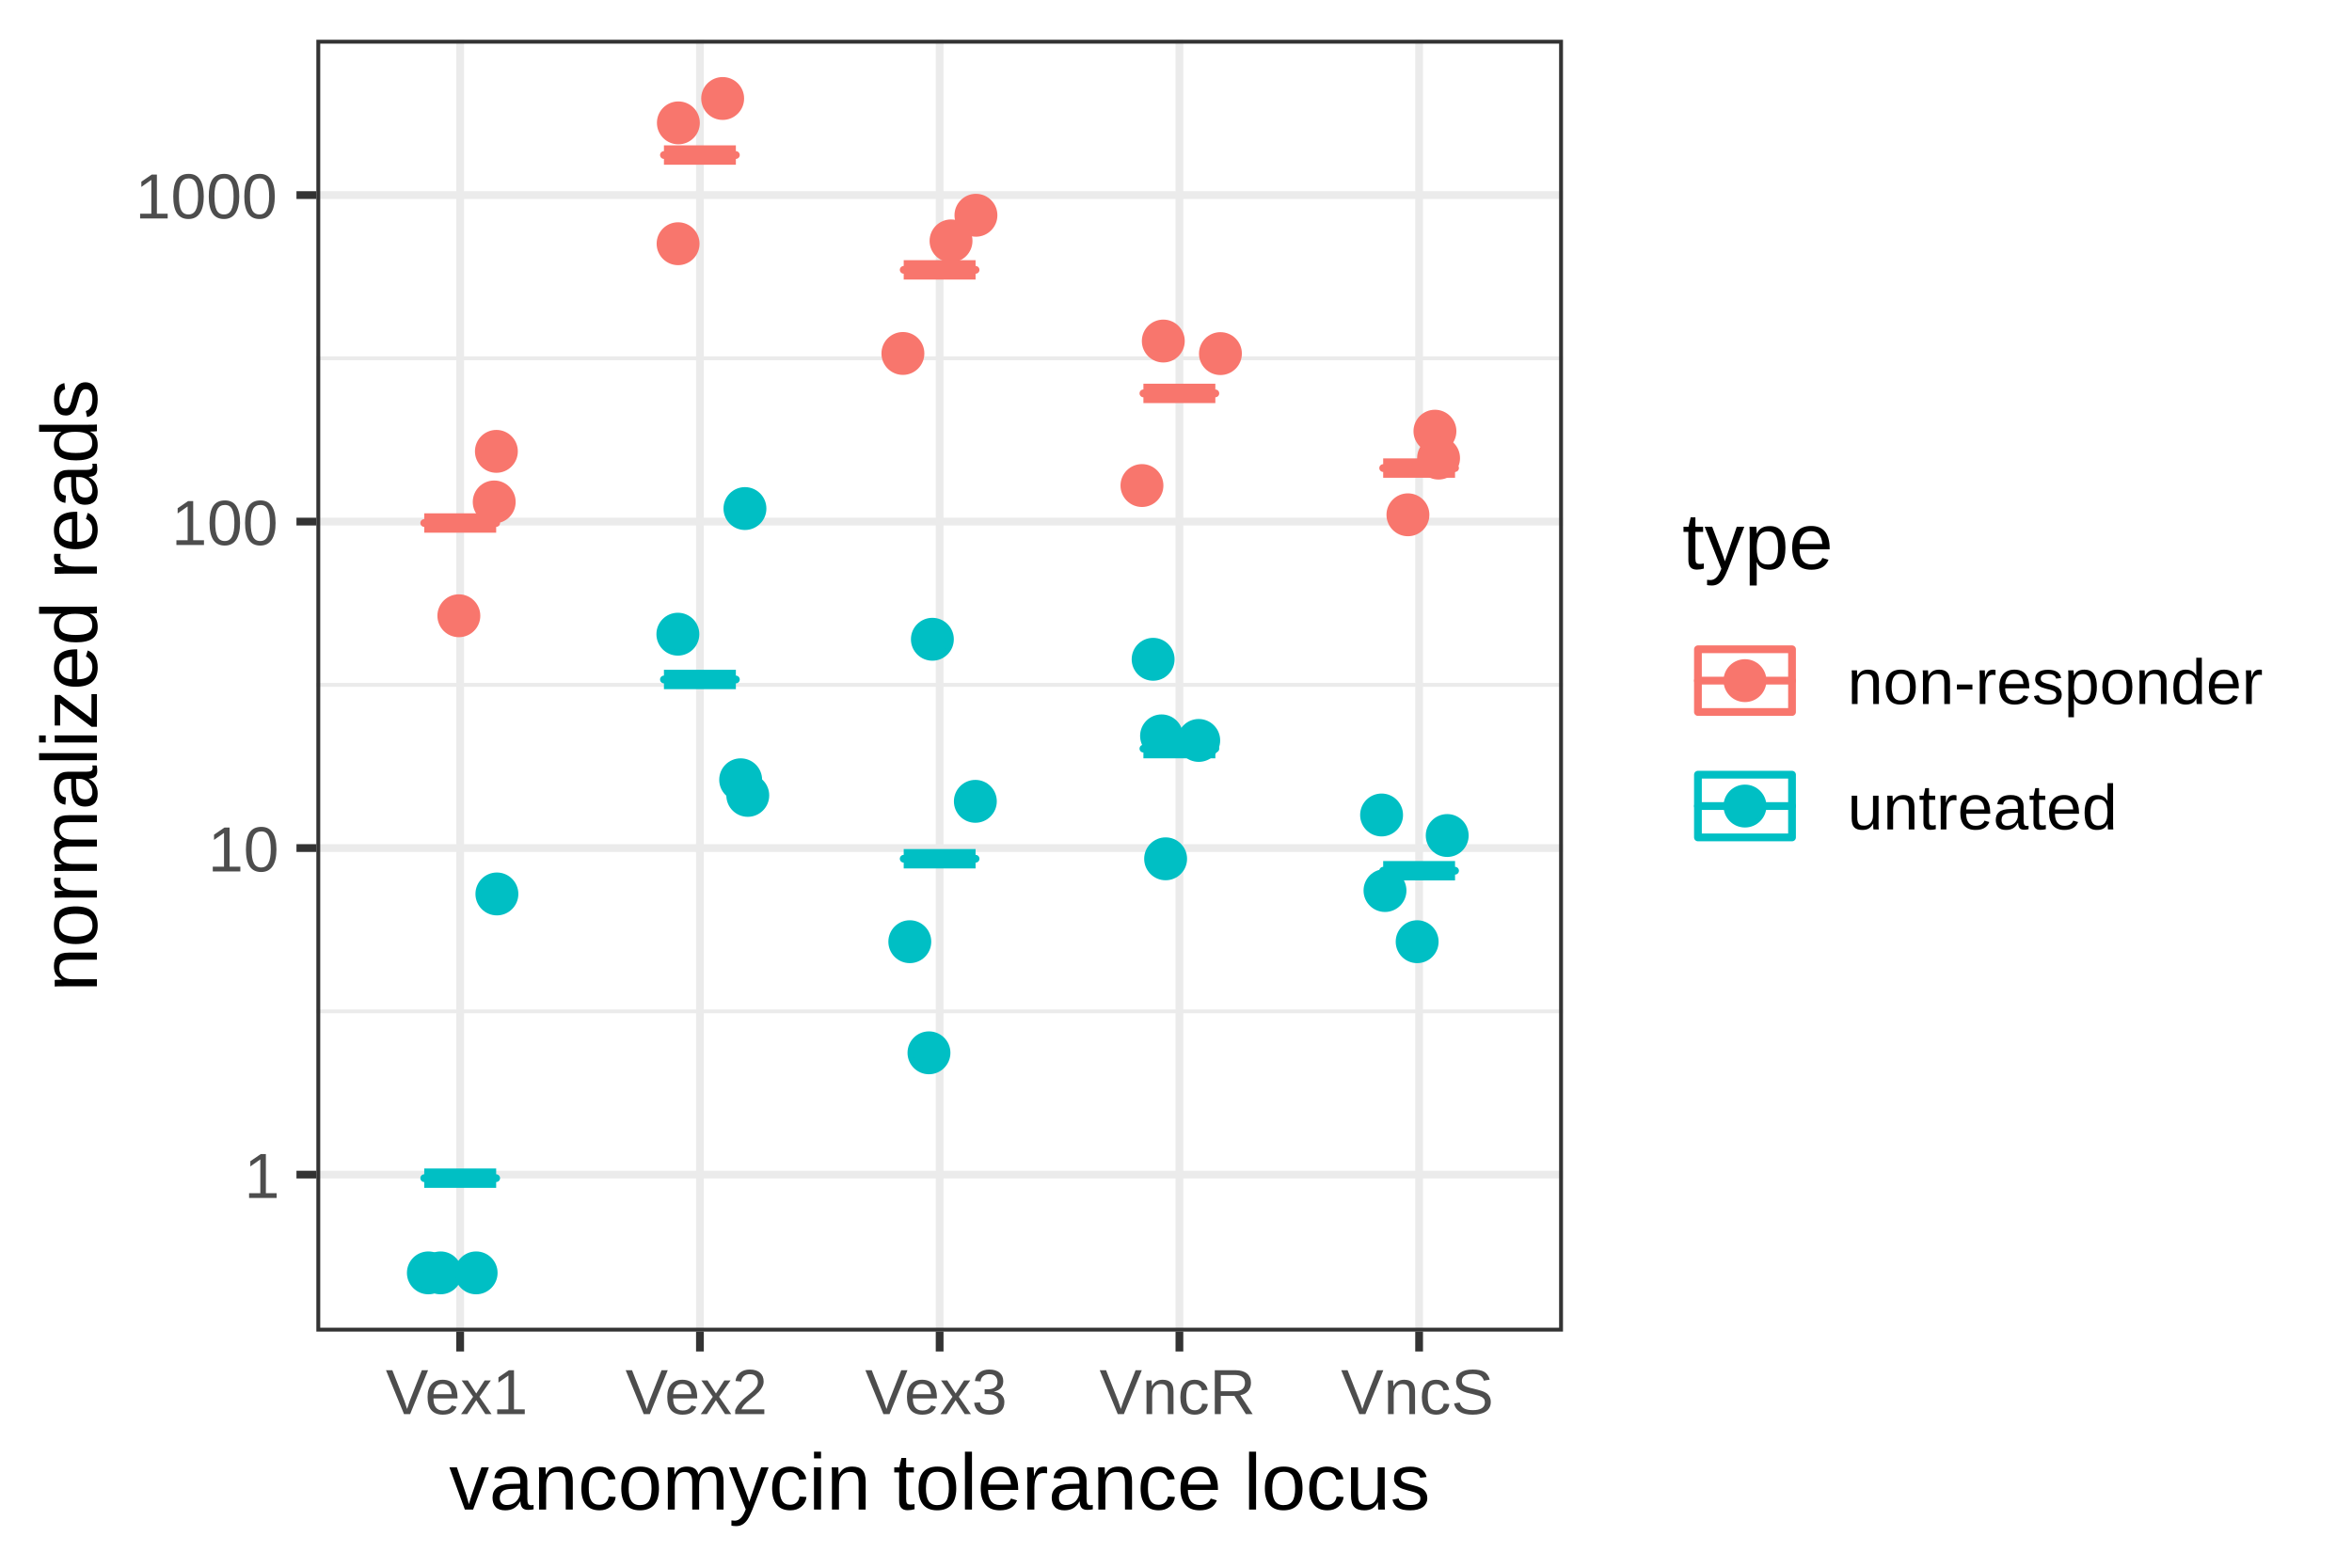
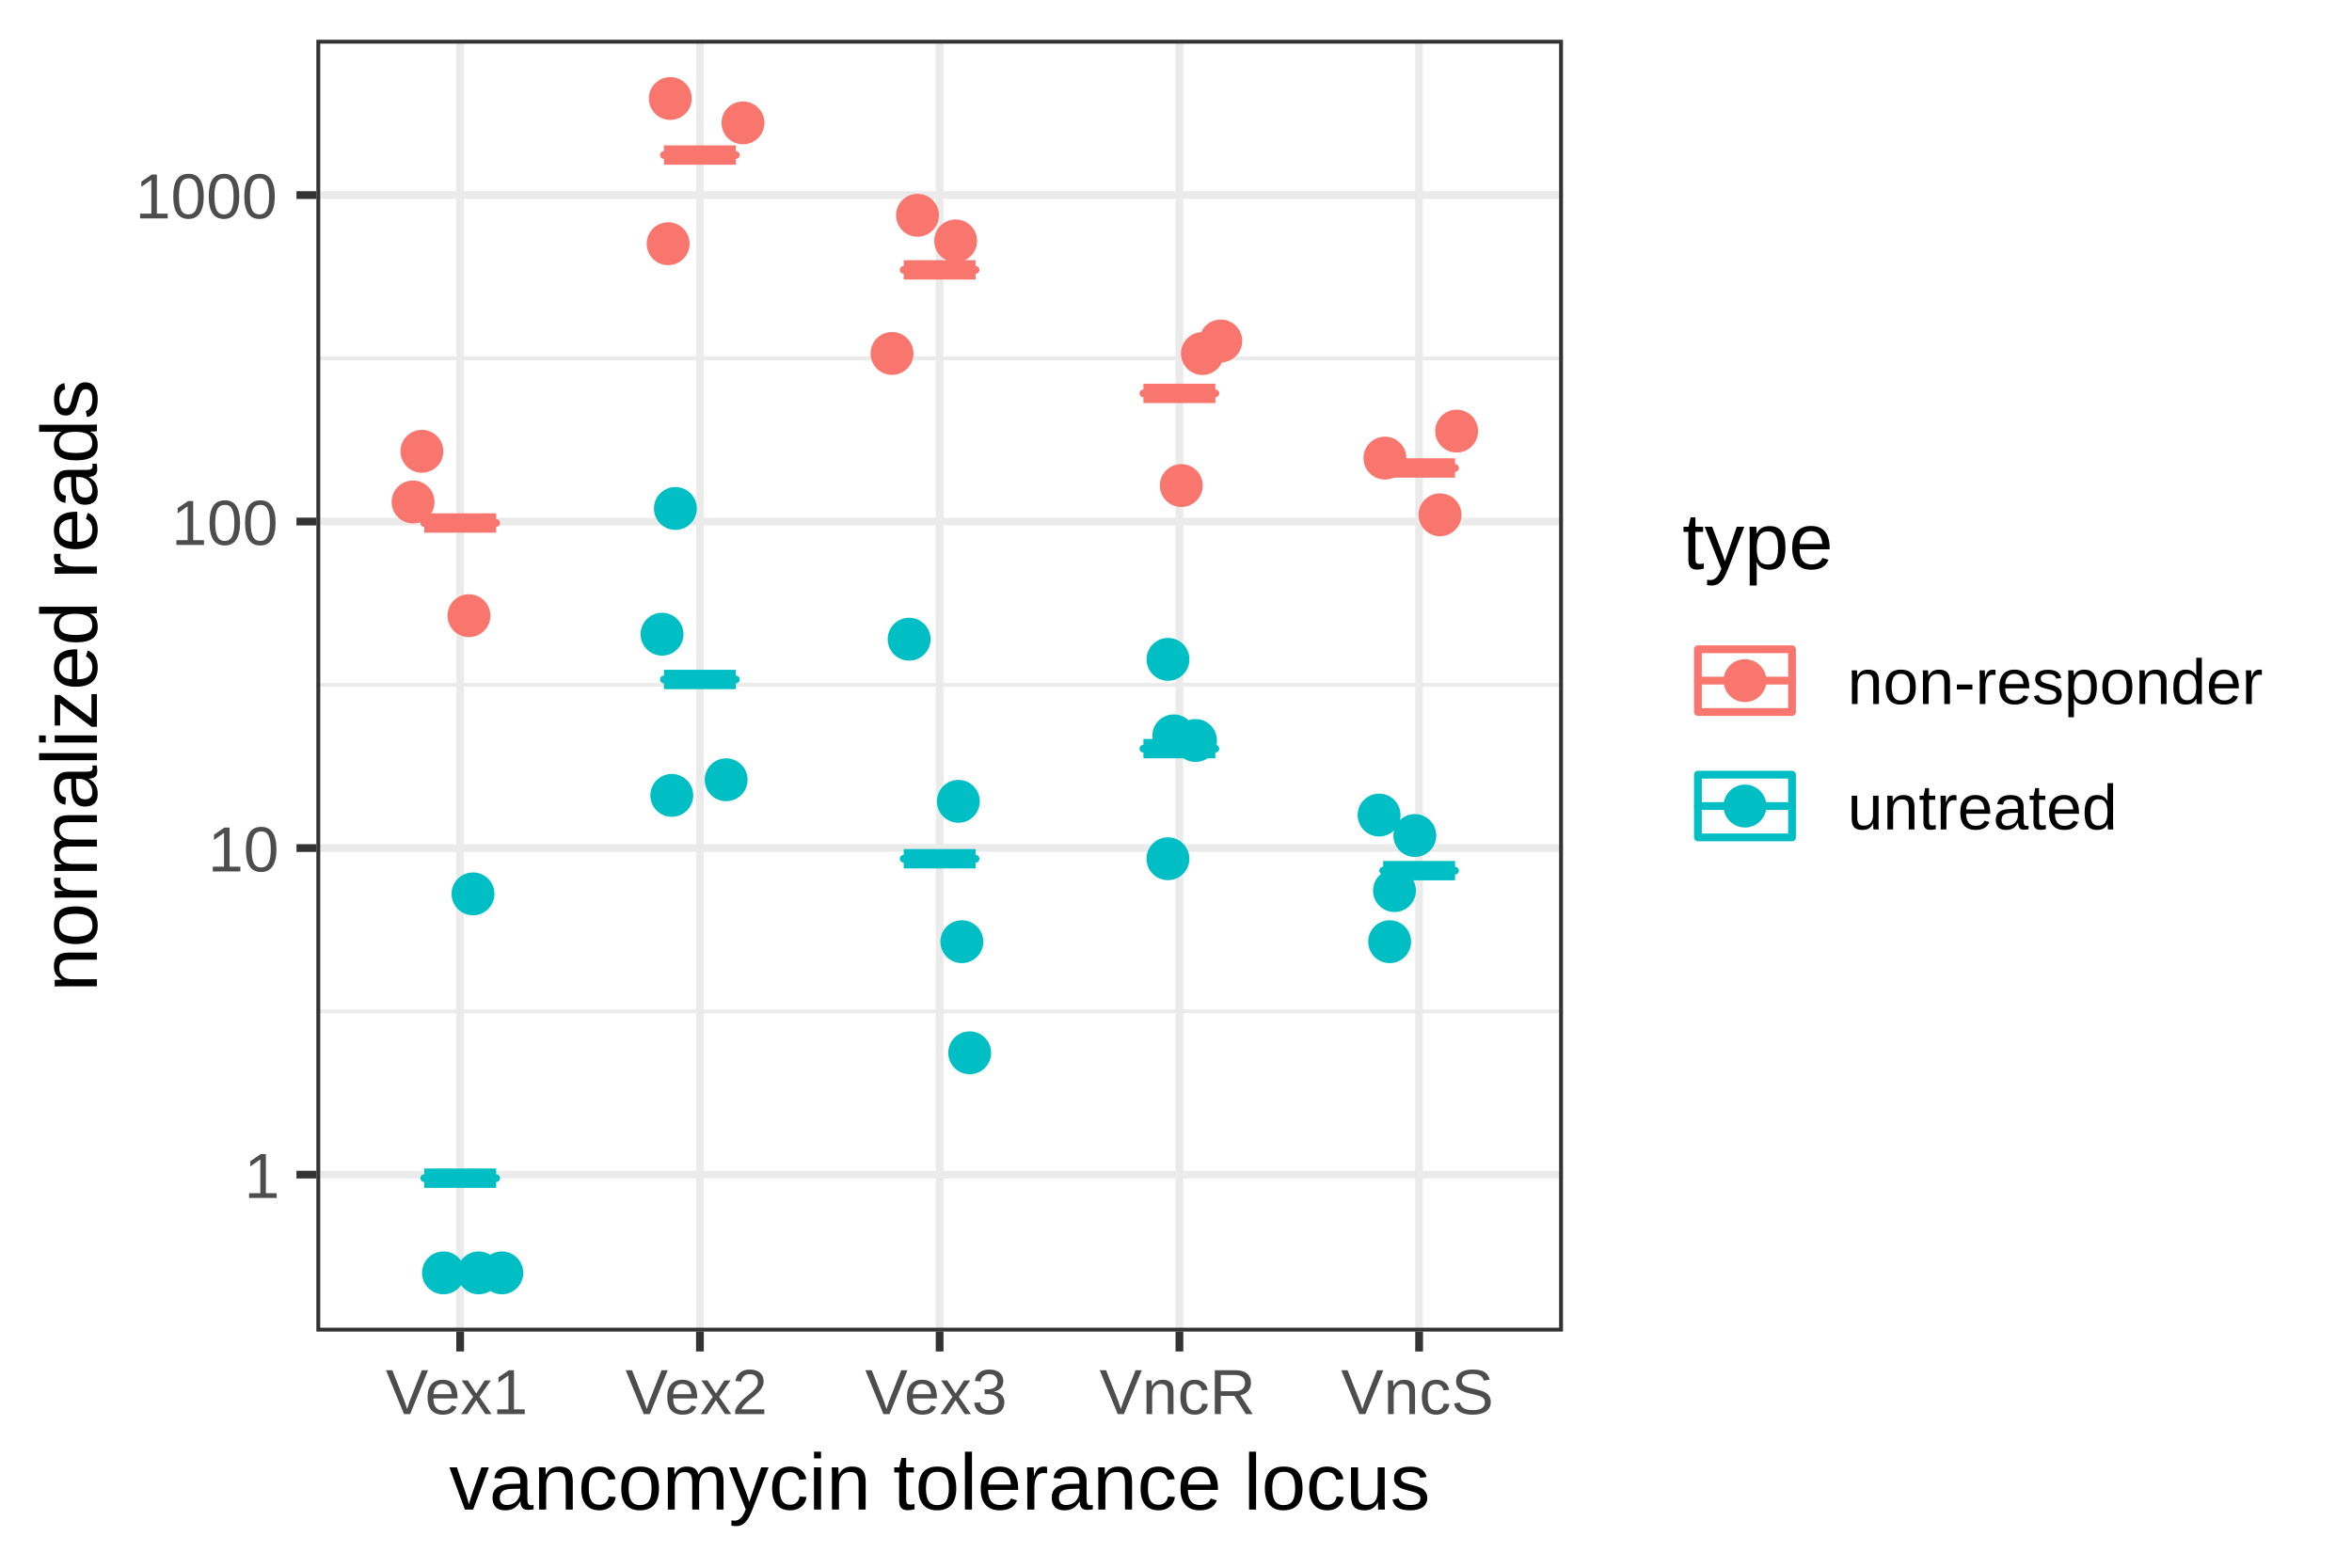
<svg xmlns="http://www.w3.org/2000/svg" viewBox="0 0 324.00 216.00">
  <defs>
    <style type="text/css">
    line, polyline, path, rect, circle {
      fill: none;
      stroke: #000000;
      stroke-linecap: round;
      stroke-linejoin: round;
      stroke-miterlimit: 10.00;
    }
  </style>
  </defs>
  <rect width="100%" height="100%" style="stroke: none; fill: #FFFFFF;" />
  <rect x="0.00" y="0.00" width="324.00" height="216.00" style="stroke-width: 1.07; stroke: #FFFFFF; fill: #FFFFFF;" />
  <defs>
    <clipPath id="cpNDMuNTc4NHwyMTUuMzA0fDE4My40NzR8NS40Nzk0NQ==">
      <rect x="43.58" y="5.48" width="171.73" height="177.99" />
    </clipPath>
  </defs>
  <rect x="43.58" y="5.48" width="171.73" height="177.99" style="stroke-width: 1.07; stroke: none; fill: #FFFFFF;" clip-path="url(#cpNDMuNTc4NHwyMTUuMzA0fDE4My40NzR8NS40Nzk0NQ==)" />
  <polyline points="43.58,139.35 215.30,139.35 " style="stroke-width: 0.53; stroke: #EBEBEB; stroke-linecap: butt;" clip-path="url(#cpNDMuNTc4NHwyMTUuMzA0fDE4My40NzR8NS40Nzk0NQ==)" />
  <polyline points="43.58,94.36 215.30,94.36 " style="stroke-width: 0.53; stroke: #EBEBEB; stroke-linecap: butt;" clip-path="url(#cpNDMuNTc4NHwyMTUuMzA0fDE4My40NzR8NS40Nzk0NQ==)" />
  <polyline points="43.58,49.37 215.30,49.37 " style="stroke-width: 0.53; stroke: #EBEBEB; stroke-linecap: butt;" clip-path="url(#cpNDMuNTc4NHwyMTUuMzA0fDE4My40NzR8NS40Nzk0NQ==)" />
  <polyline points="43.58,161.84 215.30,161.84 " style="stroke-width: 1.07; stroke: #EBEBEB; stroke-linecap: butt;" clip-path="url(#cpNDMuNTc4NHwyMTUuMzA0fDE4My40NzR8NS40Nzk0NQ==)" />
  <polyline points="43.58,116.85 215.30,116.85 " style="stroke-width: 1.07; stroke: #EBEBEB; stroke-linecap: butt;" clip-path="url(#cpNDMuNTc4NHwyMTUuMzA0fDE4My40NzR8NS40Nzk0NQ==)" />
-   <polyline points="43.58,71.87 215.30,71.87 " style="stroke-width: 1.07; stroke: #EBEBEB; stroke-linecap: butt;" clip-path="url(#cpNDMuNTc4NHwyMTUuMzA0fDE4My40NzR8NS40Nzk0NQ==)" />
+   <polyline points="43.58,71.86 215.30,71.86 " style="stroke-width: 1.07; stroke: #EBEBEB; stroke-linecap: butt;" clip-path="url(#cpNDMuNTc4NHwyMTUuMzA0fDE4My40NzR8NS40Nzk0NQ==)" />
  <polyline points="43.58,26.88 215.30,26.88 " style="stroke-width: 1.07; stroke: #EBEBEB; stroke-linecap: butt;" clip-path="url(#cpNDMuNTc4NHwyMTUuMzA0fDE4My40NzR8NS40Nzk0NQ==)" />
  <polyline points="63.39,183.47 63.39,5.48 " style="stroke-width: 1.07; stroke: #EBEBEB; stroke-linecap: butt;" clip-path="url(#cpNDMuNTc4NHwyMTUuMzA0fDE4My40NzR8NS40Nzk0NQ==)" />
  <polyline points="96.42,183.47 96.42,5.48 " style="stroke-width: 1.07; stroke: #EBEBEB; stroke-linecap: butt;" clip-path="url(#cpNDMuNTc4NHwyMTUuMzA0fDE4My40NzR8NS40Nzk0NQ==)" />
  <polyline points="129.44,183.47 129.44,5.48 " style="stroke-width: 1.07; stroke: #EBEBEB; stroke-linecap: butt;" clip-path="url(#cpNDMuNTc4NHwyMTUuMzA0fDE4My40NzR8NS40Nzk0NQ==)" />
  <polyline points="162.47,183.47 162.47,5.48 " style="stroke-width: 1.07; stroke: #EBEBEB; stroke-linecap: butt;" clip-path="url(#cpNDMuNTc4NHwyMTUuMzA0fDE4My40NzR8NS40Nzk0NQ==)" />
  <polyline points="195.49,183.47 195.49,5.48 " style="stroke-width: 1.07; stroke: #EBEBEB; stroke-linecap: butt;" clip-path="url(#cpNDMuNTc4NHwyMTUuMzA0fDE4My40NzR8NS40Nzk0NQ==)" />
-   <circle cx="93.41" cy="33.58" r="1.95pt" style="stroke-width: 0.71; stroke: #F8766D; fill: #F8766D;" clip-path="url(#cpNDMuNTc4NHwyMTUuMzA0fDE4My40NzR8NS40Nzk0NQ==)" />
-   <circle cx="193.95" cy="70.93" r="1.95pt" style="stroke-width: 0.71; stroke: #F8766D; fill: #F8766D;" clip-path="url(#cpNDMuNTc4NHwyMTUuMzA0fDE4My40NzR8NS40Nzk0NQ==)" />
-   <circle cx="124.38" cy="48.70" r="1.95pt" style="stroke-width: 0.71; stroke: #F8766D; fill: #F8766D;" clip-path="url(#cpNDMuNTc4NHwyMTUuMzA0fDE4My40NzR8NS40Nzk0NQ==)" />
-   <circle cx="157.31" cy="66.90" r="1.95pt" style="stroke-width: 0.71; stroke: #F8766D; fill: #F8766D;" clip-path="url(#cpNDMuNTc4NHwyMTUuMzA0fDE4My40NzR8NS40Nzk0NQ==)" />
-   <circle cx="63.21" cy="84.84" r="1.95pt" style="stroke-width: 0.71; stroke: #F8766D; fill: #F8766D;" clip-path="url(#cpNDMuNTc4NHwyMTUuMzA0fDE4My40NzR8NS40Nzk0NQ==)" />
-   <circle cx="102.62" cy="70.07" r="1.95pt" style="stroke-width: 0.71; stroke: #00BFC4; fill: #00BFC4;" clip-path="url(#cpNDMuNTc4NHwyMTUuMzA0fDE4My40NzR8NS40Nzk0NQ==)" />
-   <circle cx="190.32" cy="112.29" r="1.95pt" style="stroke-width: 0.71; stroke: #00BFC4; fill: #00BFC4;" clip-path="url(#cpNDMuNTc4NHwyMTUuMzA0fDE4My40NzR8NS40Nzk0NQ==)" />
-   <circle cx="128.44" cy="88.08" r="1.95pt" style="stroke-width: 0.71; stroke: #00BFC4; fill: #00BFC4;" clip-path="url(#cpNDMuNTc4NHwyMTUuMzA0fDE4My40NzR8NS40Nzk0NQ==)" />
-   <circle cx="160.01" cy="101.39" r="1.95pt" style="stroke-width: 0.71; stroke: #00BFC4; fill: #00BFC4;" clip-path="url(#cpNDMuNTc4NHwyMTUuMzA0fDE4My40NzR8NS40Nzk0NQ==)" />
-   <circle cx="68.45" cy="123.17" r="1.95pt" style="stroke-width: 0.71; stroke: #00BFC4; fill: #00BFC4;" clip-path="url(#cpNDMuNTc4NHwyMTUuMzA0fDE4My40NzR8NS40Nzk0NQ==)" />
-   <circle cx="102.03" cy="107.44" r="1.95pt" style="stroke-width: 0.71; stroke: #00BFC4; fill: #00BFC4;" clip-path="url(#cpNDMuNTc4NHwyMTUuMzA0fDE4My40NzR8NS40Nzk0NQ==)" />
-   <circle cx="190.79" cy="122.70" r="1.95pt" style="stroke-width: 0.71; stroke: #00BFC4; fill: #00BFC4;" clip-path="url(#cpNDMuNTc4NHwyMTUuMzA0fDE4My40NzR8NS40Nzk0NQ==)" />
-   <circle cx="127.97" cy="145.06" r="1.95pt" style="stroke-width: 0.71; stroke: #00BFC4; fill: #00BFC4;" clip-path="url(#cpNDMuNTc4NHwyMTUuMzA0fDE4My40NzR8NS40Nzk0NQ==)" />
-   <circle cx="160.57" cy="118.33" r="1.95pt" style="stroke-width: 0.71; stroke: #00BFC4; fill: #00BFC4;" clip-path="url(#cpNDMuNTc4NHwyMTUuMzA0fDE4My40NzR8NS40Nzk0NQ==)" />
-   <circle cx="59.01" cy="175.38" r="1.95pt" style="stroke-width: 0.71; stroke: #00BFC4; fill: #00BFC4;" clip-path="url(#cpNDMuNTc4NHwyMTUuMzA0fDE4My40NzR8NS40Nzk0NQ==)" />
-   <circle cx="99.55" cy="13.57" r="1.95pt" style="stroke-width: 0.71; stroke: #F8766D; fill: #F8766D;" clip-path="url(#cpNDMuNTc4NHwyMTUuMzA0fDE4My40NzR8NS40Nzk0NQ==)" />
-   <circle cx="197.67" cy="59.41" r="1.95pt" style="stroke-width: 0.71; stroke: #F8766D; fill: #F8766D;" clip-path="url(#cpNDMuNTc4NHwyMTUuMzA0fDE4My40NzR8NS40Nzk0NQ==)" />
-   <circle cx="134.44" cy="29.66" r="1.95pt" style="stroke-width: 0.71; stroke: #F8766D; fill: #F8766D;" clip-path="url(#cpNDMuNTc4NHwyMTUuMzA0fDE4My40NzR8NS40Nzk0NQ==)" />
-   <circle cx="160.25" cy="46.99" r="1.95pt" style="stroke-width: 0.71; stroke: #F8766D; fill: #F8766D;" clip-path="url(#cpNDMuNTc4NHwyMTUuMzA0fDE4My40NzR8NS40Nzk0NQ==)" />
-   <circle cx="68.38" cy="62.19" r="1.95pt" style="stroke-width: 0.71; stroke: #F8766D; fill: #F8766D;" clip-path="url(#cpNDMuNTc4NHwyMTUuMzA0fDE4My40NzR8NS40Nzk0NQ==)" />
-   <circle cx="93.45" cy="16.93" r="1.95pt" style="stroke-width: 0.71; stroke: #F8766D; fill: #F8766D;" clip-path="url(#cpNDMuNTc4NHwyMTUuMzA0fDE4My40NzR8NS40Nzk0NQ==)" />
-   <circle cx="198.17" cy="63.12" r="1.95pt" style="stroke-width: 0.71; stroke: #F8766D; fill: #F8766D;" clip-path="url(#cpNDMuNTc4NHwyMTUuMzA0fDE4My40NzR8NS40Nzk0NQ==)" />
-   <circle cx="131.01" cy="33.19" r="1.95pt" style="stroke-width: 0.71; stroke: #F8766D; fill: #F8766D;" clip-path="url(#cpNDMuNTc4NHwyMTUuMzA0fDE4My40NzR8NS40Nzk0NQ==)" />
-   <circle cx="168.12" cy="48.72" r="1.95pt" style="stroke-width: 0.71; stroke: #F8766D; fill: #F8766D;" clip-path="url(#cpNDMuNTc4NHwyMTUuMzA0fDE4My40NzR8NS40Nzk0NQ==)" />
-   <circle cx="68.08" cy="69.16" r="1.95pt" style="stroke-width: 0.71; stroke: #F8766D; fill: #F8766D;" clip-path="url(#cpNDMuNTc4NHwyMTUuMzA0fDE4My40NzR8NS40Nzk0NQ==)" />
-   <circle cx="93.38" cy="87.38" r="1.95pt" style="stroke-width: 0.71; stroke: #00BFC4; fill: #00BFC4;" clip-path="url(#cpNDMuNTc4NHwyMTUuMzA0fDE4My40NzR8NS40Nzk0NQ==)" />
-   <circle cx="199.36" cy="115.12" r="1.95pt" style="stroke-width: 0.71; stroke: #00BFC4; fill: #00BFC4;" clip-path="url(#cpNDMuNTc4NHwyMTUuMzA0fDE4My40NzR8NS40Nzk0NQ==)" />
-   <circle cx="134.36" cy="110.41" r="1.95pt" style="stroke-width: 0.71; stroke: #00BFC4; fill: #00BFC4;" clip-path="url(#cpNDMuNTc4NHwyMTUuMzA0fDE4My40NzR8NS40Nzk0NQ==)" />
-   <circle cx="165.13" cy="102.02" r="1.95pt" style="stroke-width: 0.71; stroke: #00BFC4; fill: #00BFC4;" clip-path="url(#cpNDMuNTc4NHwyMTUuMzA0fDE4My40NzR8NS40Nzk0NQ==)" />
-   <circle cx="60.69" cy="175.38" r="1.95pt" style="stroke-width: 0.71; stroke: #00BFC4; fill: #00BFC4;" clip-path="url(#cpNDMuNTc4NHwyMTUuMzA0fDE4My40NzR8NS40Nzk0NQ==)" />
-   <circle cx="103.01" cy="109.59" r="1.95pt" style="stroke-width: 0.71; stroke: #00BFC4; fill: #00BFC4;" clip-path="url(#cpNDMuNTc4NHwyMTUuMzA0fDE4My40NzR8NS40Nzk0NQ==)" />
-   <circle cx="195.22" cy="129.75" r="1.95pt" style="stroke-width: 0.71; stroke: #00BFC4; fill: #00BFC4;" clip-path="url(#cpNDMuNTc4NHwyMTUuMzA0fDE4My40NzR8NS40Nzk0NQ==)" />
-   <circle cx="125.33" cy="129.75" r="1.95pt" style="stroke-width: 0.71; stroke: #00BFC4; fill: #00BFC4;" clip-path="url(#cpNDMuNTc4NHwyMTUuMzA0fDE4My40NzR8NS40Nzk0NQ==)" />
-   <circle cx="158.85" cy="90.84" r="1.95pt" style="stroke-width: 0.71; stroke: #00BFC4; fill: #00BFC4;" clip-path="url(#cpNDMuNTc4NHwyMTUuMzA0fDE4My40NzR8NS40Nzk0NQ==)" />
-   <circle cx="65.59" cy="175.38" r="1.95pt" style="stroke-width: 0.71; stroke: #00BFC4; fill: #00BFC4;" clip-path="url(#cpNDMuNTc4NHwyMTUuMzA0fDE4My40NzR8NS40Nzk0NQ==)" />
+   <circle cx="92.04" cy="33.58" r="1.95pt" style="stroke-width: 0.71; stroke: #F8766D; fill: #F8766D;" clip-path="url(#cpNDMuNTc4NHwyMTUuMzA0fDE4My40NzR8NS40Nzk0NQ==)" />
+   <circle cx="198.37" cy="70.93" r="1.95pt" style="stroke-width: 0.71; stroke: #F8766D; fill: #F8766D;" clip-path="url(#cpNDMuNTc4NHwyMTUuMzA0fDE4My40NzR8NS40Nzk0NQ==)" />
+   <circle cx="122.88" cy="48.70" r="1.95pt" style="stroke-width: 0.71; stroke: #F8766D; fill: #F8766D;" clip-path="url(#cpNDMuNTc4NHwyMTUuMzA0fDE4My40NzR8NS40Nzk0NQ==)" />
+   <circle cx="162.73" cy="66.90" r="1.95pt" style="stroke-width: 0.71; stroke: #F8766D; fill: #F8766D;" clip-path="url(#cpNDMuNTc4NHwyMTUuMzA0fDE4My40NzR8NS40Nzk0NQ==)" />
+   <circle cx="64.60" cy="84.83" r="1.95pt" style="stroke-width: 0.71; stroke: #F8766D; fill: #F8766D;" clip-path="url(#cpNDMuNTc4NHwyMTUuMzA0fDE4My40NzR8NS40Nzk0NQ==)" />
+   <circle cx="93.04" cy="70.06" r="1.95pt" style="stroke-width: 0.71; stroke: #00BFC4; fill: #00BFC4;" clip-path="url(#cpNDMuNTc4NHwyMTUuMzA0fDE4My40NzR8NS40Nzk0NQ==)" />
+   <circle cx="189.98" cy="112.30" r="1.95pt" style="stroke-width: 0.71; stroke: #00BFC4; fill: #00BFC4;" clip-path="url(#cpNDMuNTc4NHwyMTUuMzA0fDE4My40NzR8NS40Nzk0NQ==)" />
+   <circle cx="125.24" cy="88.07" r="1.95pt" style="stroke-width: 0.71; stroke: #00BFC4; fill: #00BFC4;" clip-path="url(#cpNDMuNTc4NHwyMTUuMzA0fDE4My40NzR8NS40Nzk0NQ==)" />
+   <circle cx="161.69" cy="101.39" r="1.95pt" style="stroke-width: 0.71; stroke: #00BFC4; fill: #00BFC4;" clip-path="url(#cpNDMuNTc4NHwyMTUuMzA0fDE4My40NzR8NS40Nzk0NQ==)" />
+   <circle cx="65.16" cy="123.16" r="1.95pt" style="stroke-width: 0.71; stroke: #00BFC4; fill: #00BFC4;" clip-path="url(#cpNDMuNTc4NHwyMTUuMzA0fDE4My40NzR8NS40Nzk0NQ==)" />
+   <circle cx="100.03" cy="107.44" r="1.95pt" style="stroke-width: 0.71; stroke: #00BFC4; fill: #00BFC4;" clip-path="url(#cpNDMuNTc4NHwyMTUuMzA0fDE4My40NzR8NS40Nzk0NQ==)" />
+   <circle cx="192.10" cy="122.71" r="1.95pt" style="stroke-width: 0.71; stroke: #00BFC4; fill: #00BFC4;" clip-path="url(#cpNDMuNTc4NHwyMTUuMzA0fDE4My40NzR8NS40Nzk0NQ==)" />
+   <circle cx="133.58" cy="145.06" r="1.95pt" style="stroke-width: 0.71; stroke: #00BFC4; fill: #00BFC4;" clip-path="url(#cpNDMuNTc4NHwyMTUuMzA0fDE4My40NzR8NS40Nzk0NQ==)" />
+   <circle cx="160.89" cy="118.32" r="1.95pt" style="stroke-width: 0.71; stroke: #00BFC4; fill: #00BFC4;" clip-path="url(#cpNDMuNTc4NHwyMTUuMzA0fDE4My40NzR8NS40Nzk0NQ==)" />
+   <circle cx="61.09" cy="175.38" r="1.95pt" style="stroke-width: 0.71; stroke: #00BFC4; fill: #00BFC4;" clip-path="url(#cpNDMuNTc4NHwyMTUuMzA0fDE4My40NzR8NS40Nzk0NQ==)" />
+   <circle cx="92.34" cy="13.57" r="1.95pt" style="stroke-width: 0.71; stroke: #F8766D; fill: #F8766D;" clip-path="url(#cpNDMuNTc4NHwyMTUuMzA0fDE4My40NzR8NS40Nzk0NQ==)" />
+   <circle cx="200.66" cy="59.40" r="1.95pt" style="stroke-width: 0.71; stroke: #F8766D; fill: #F8766D;" clip-path="url(#cpNDMuNTc4NHwyMTUuMzA0fDE4My40NzR8NS40Nzk0NQ==)" />
+   <circle cx="126.39" cy="29.66" r="1.95pt" style="stroke-width: 0.71; stroke: #F8766D; fill: #F8766D;" clip-path="url(#cpNDMuNTc4NHwyMTUuMzA0fDE4My40NzR8NS40Nzk0NQ==)" />
+   <circle cx="168.17" cy="46.98" r="1.95pt" style="stroke-width: 0.71; stroke: #F8766D; fill: #F8766D;" clip-path="url(#cpNDMuNTc4NHwyMTUuMzA0fDE4My40NzR8NS40Nzk0NQ==)" />
+   <circle cx="58.12" cy="62.18" r="1.95pt" style="stroke-width: 0.71; stroke: #F8766D; fill: #F8766D;" clip-path="url(#cpNDMuNTc4NHwyMTUuMzA0fDE4My40NzR8NS40Nzk0NQ==)" />
+   <circle cx="102.35" cy="16.93" r="1.95pt" style="stroke-width: 0.71; stroke: #F8766D; fill: #F8766D;" clip-path="url(#cpNDMuNTc4NHwyMTUuMzA0fDE4My40NzR8NS40Nzk0NQ==)" />
+   <circle cx="190.78" cy="63.12" r="1.95pt" style="stroke-width: 0.71; stroke: #F8766D; fill: #F8766D;" clip-path="url(#cpNDMuNTc4NHwyMTUuMzA0fDE4My40NzR8NS40Nzk0NQ==)" />
+   <circle cx="131.65" cy="33.19" r="1.95pt" style="stroke-width: 0.71; stroke: #F8766D; fill: #F8766D;" clip-path="url(#cpNDMuNTc4NHwyMTUuMzA0fDE4My40NzR8NS40Nzk0NQ==)" />
+   <circle cx="165.64" cy="48.71" r="1.95pt" style="stroke-width: 0.71; stroke: #F8766D; fill: #F8766D;" clip-path="url(#cpNDMuNTc4NHwyMTUuMzA0fDE4My40NzR8NS40Nzk0NQ==)" />
+   <circle cx="56.90" cy="69.16" r="1.95pt" style="stroke-width: 0.71; stroke: #F8766D; fill: #F8766D;" clip-path="url(#cpNDMuNTc4NHwyMTUuMzA0fDE4My40NzR8NS40Nzk0NQ==)" />
+   <circle cx="91.20" cy="87.38" r="1.95pt" style="stroke-width: 0.71; stroke: #00BFC4; fill: #00BFC4;" clip-path="url(#cpNDMuNTc4NHwyMTUuMzA0fDE4My40NzR8NS40Nzk0NQ==)" />
+   <circle cx="194.90" cy="115.12" r="1.95pt" style="stroke-width: 0.71; stroke: #00BFC4; fill: #00BFC4;" clip-path="url(#cpNDMuNTc4NHwyMTUuMzA0fDE4My40NzR8NS40Nzk0NQ==)" />
+   <circle cx="132.02" cy="110.41" r="1.95pt" style="stroke-width: 0.71; stroke: #00BFC4; fill: #00BFC4;" clip-path="url(#cpNDMuNTc4NHwyMTUuMzA0fDE4My40NzR8NS40Nzk0NQ==)" />
+   <circle cx="164.69" cy="102.03" r="1.95pt" style="stroke-width: 0.71; stroke: #00BFC4; fill: #00BFC4;" clip-path="url(#cpNDMuNTc4NHwyMTUuMzA0fDE4My40NzR8NS40Nzk0NQ==)" />
+   <circle cx="69.13" cy="175.38" r="1.95pt" style="stroke-width: 0.71; stroke: #00BFC4; fill: #00BFC4;" clip-path="url(#cpNDMuNTc4NHwyMTUuMzA0fDE4My40NzR8NS40Nzk0NQ==)" />
+   <circle cx="92.54" cy="109.59" r="1.95pt" style="stroke-width: 0.71; stroke: #00BFC4; fill: #00BFC4;" clip-path="url(#cpNDMuNTc4NHwyMTUuMzA0fDE4My40NzR8NS40Nzk0NQ==)" />
+   <circle cx="191.43" cy="129.75" r="1.95pt" style="stroke-width: 0.71; stroke: #00BFC4; fill: #00BFC4;" clip-path="url(#cpNDMuNTc4NHwyMTUuMzA0fDE4My40NzR8NS40Nzk0NQ==)" />
+   <circle cx="132.50" cy="129.75" r="1.95pt" style="stroke-width: 0.71; stroke: #00BFC4; fill: #00BFC4;" clip-path="url(#cpNDMuNTc4NHwyMTUuMzA0fDE4My40NzR8NS40Nzk0NQ==)" />
+   <circle cx="160.90" cy="90.85" r="1.95pt" style="stroke-width: 0.71; stroke: #00BFC4; fill: #00BFC4;" clip-path="url(#cpNDMuNTc4NHwyMTUuMzA0fDE4My40NzR8NS40Nzk0NQ==)" />
+   <circle cx="65.94" cy="175.38" r="1.95pt" style="stroke-width: 0.71; stroke: #00BFC4; fill: #00BFC4;" clip-path="url(#cpNDMuNTc4NHwyMTUuMzA0fDE4My40NzR8NS40Nzk0NQ==)" />
  <polyline points="58.44,72.06 58.44,72.06 68.35,72.06 68.35,72.06 58.44,72.06 58.44,72.06 " style="stroke-width: 1.07; stroke: #F8766D;" clip-path="url(#cpNDMuNTc4NHwyMTUuMzA0fDE4My40NzR8NS40Nzk0NQ==)" />
  <polyline points="58.44,162.33 58.44,162.33 68.35,162.33 68.35,162.33 58.44,162.33 58.44,162.33 " style="stroke-width: 1.07; stroke: #00BFC4;" clip-path="url(#cpNDMuNTc4NHwyMTUuMzA0fDE4My40NzR8NS40Nzk0NQ==)" />
  <polyline points="91.46,21.36 91.46,21.36 101.37,21.36 101.37,21.36 91.46,21.36 91.46,21.36 " style="stroke-width: 1.07; stroke: #F8766D;" clip-path="url(#cpNDMuNTc4NHwyMTUuMzA0fDE4My40NzR8NS40Nzk0NQ==)" />
  <polyline points="91.46,93.62 91.46,93.62 101.37,93.62 101.37,93.62 91.46,93.62 91.46,93.62 " style="stroke-width: 1.07; stroke: #00BFC4;" clip-path="url(#cpNDMuNTc4NHwyMTUuMzA0fDE4My40NzR8NS40Nzk0NQ==)" />
  <polyline points="124.49,37.18 124.49,37.18 134.39,37.18 134.39,37.18 124.49,37.18 124.49,37.18 " style="stroke-width: 1.07; stroke: #F8766D;" clip-path="url(#cpNDMuNTc4NHwyMTUuMzA0fDE4My40NzR8NS40Nzk0NQ==)" />
  <polyline points="124.49,118.32 124.49,118.32 134.39,118.32 134.39,118.32 124.49,118.32 124.49,118.32 " style="stroke-width: 1.07; stroke: #00BFC4;" clip-path="url(#cpNDMuNTc4NHwyMTUuMzA0fDE4My40NzR8NS40Nzk0NQ==)" />
  <polyline points="157.51,54.20 157.51,54.20 167.42,54.20 167.42,54.20 157.51,54.20 157.51,54.20 " style="stroke-width: 1.07; stroke: #F8766D;" clip-path="url(#cpNDMuNTc4NHwyMTUuMzA0fDE4My40NzR8NS40Nzk0NQ==)" />
  <polyline points="157.51,103.15 157.51,103.15 167.42,103.15 167.42,103.15 157.51,103.15 157.51,103.15 " style="stroke-width: 1.07; stroke: #00BFC4;" clip-path="url(#cpNDMuNTc4NHwyMTUuMzA0fDE4My40NzR8NS40Nzk0NQ==)" />
-   <polyline points="190.54,64.49 190.54,64.49 200.44,64.49 200.44,64.49 190.54,64.49 190.54,64.49 " style="stroke-width: 1.07; stroke: #F8766D;" clip-path="url(#cpNDMuNTc4NHwyMTUuMzA0fDE4My40NzR8NS40Nzk0NQ==)" />
-   <polyline points="190.54,119.97 190.54,119.97 200.44,119.97 200.44,119.97 190.54,119.97 190.54,119.97 " style="stroke-width: 1.07; stroke: #00BFC4;" clip-path="url(#cpNDMuNTc4NHwyMTUuMzA0fDE4My40NzR8NS40Nzk0NQ==)" />
+   <polyline points="190.54,64.48 190.54,64.48 200.44,64.48 200.44,64.48 190.54,64.48 190.54,64.48 " style="stroke-width: 1.07; stroke: #F8766D;" clip-path="url(#cpNDMuNTc4NHwyMTUuMzA0fDE4My40NzR8NS40Nzk0NQ==)" />
+   <polyline points="190.54,119.96 190.54,119.96 200.44,119.96 200.44,119.96 190.54,119.96 190.54,119.96 " style="stroke-width: 1.07; stroke: #00BFC4;" clip-path="url(#cpNDMuNTc4NHwyMTUuMzA0fDE4My40NzR8NS40Nzk0NQ==)" />
  <line x1="58.44" y1="72.06" x2="68.35" y2="72.06" style="stroke-width: 2.67; stroke: #F8766D; stroke-linecap: butt;" clip-path="url(#cpNDMuNTc4NHwyMTUuMzA0fDE4My40NzR8NS40Nzk0NQ==)" />
  <line x1="58.44" y1="162.33" x2="68.35" y2="162.33" style="stroke-width: 2.67; stroke: #00BFC4; stroke-linecap: butt;" clip-path="url(#cpNDMuNTc4NHwyMTUuMzA0fDE4My40NzR8NS40Nzk0NQ==)" />
  <line x1="91.46" y1="21.36" x2="101.37" y2="21.36" style="stroke-width: 2.67; stroke: #F8766D; stroke-linecap: butt;" clip-path="url(#cpNDMuNTc4NHwyMTUuMzA0fDE4My40NzR8NS40Nzk0NQ==)" />
  <line x1="91.46" y1="93.62" x2="101.37" y2="93.62" style="stroke-width: 2.67; stroke: #00BFC4; stroke-linecap: butt;" clip-path="url(#cpNDMuNTc4NHwyMTUuMzA0fDE4My40NzR8NS40Nzk0NQ==)" />
  <line x1="124.49" y1="37.18" x2="134.39" y2="37.18" style="stroke-width: 2.67; stroke: #F8766D; stroke-linecap: butt;" clip-path="url(#cpNDMuNTc4NHwyMTUuMzA0fDE4My40NzR8NS40Nzk0NQ==)" />
  <line x1="124.49" y1="118.32" x2="134.39" y2="118.32" style="stroke-width: 2.67; stroke: #00BFC4; stroke-linecap: butt;" clip-path="url(#cpNDMuNTc4NHwyMTUuMzA0fDE4My40NzR8NS40Nzk0NQ==)" />
  <line x1="157.51" y1="54.20" x2="167.42" y2="54.20" style="stroke-width: 2.67; stroke: #F8766D; stroke-linecap: butt;" clip-path="url(#cpNDMuNTc4NHwyMTUuMzA0fDE4My40NzR8NS40Nzk0NQ==)" />
  <line x1="157.51" y1="103.15" x2="167.42" y2="103.15" style="stroke-width: 2.67; stroke: #00BFC4; stroke-linecap: butt;" clip-path="url(#cpNDMuNTc4NHwyMTUuMzA0fDE4My40NzR8NS40Nzk0NQ==)" />
-   <line x1="190.54" y1="64.49" x2="200.44" y2="64.49" style="stroke-width: 2.67; stroke: #F8766D; stroke-linecap: butt;" clip-path="url(#cpNDMuNTc4NHwyMTUuMzA0fDE4My40NzR8NS40Nzk0NQ==)" />
-   <line x1="190.54" y1="119.97" x2="200.44" y2="119.97" style="stroke-width: 2.67; stroke: #00BFC4; stroke-linecap: butt;" clip-path="url(#cpNDMuNTc4NHwyMTUuMzA0fDE4My40NzR8NS40Nzk0NQ==)" />
+   <line x1="190.54" y1="64.48" x2="200.44" y2="64.48" style="stroke-width: 2.67; stroke: #F8766D; stroke-linecap: butt;" clip-path="url(#cpNDMuNTc4NHwyMTUuMzA0fDE4My40NzR8NS40Nzk0NQ==)" />
+   <line x1="190.54" y1="119.96" x2="200.44" y2="119.96" style="stroke-width: 2.67; stroke: #00BFC4; stroke-linecap: butt;" clip-path="url(#cpNDMuNTc4NHwyMTUuMzA0fDE4My40NzR8NS40Nzk0NQ==)" />
  <rect x="43.58" y="5.48" width="171.73" height="177.99" style="stroke-width: 1.07; stroke: #333333;" clip-path="url(#cpNDMuNTc4NHwyMTUuMzA0fDE4My40NzR8NS40Nzk0NQ==)" />
  <defs>
    <clipPath id="cpMHwzMjR8MjE2fDA=">
      <rect x="0.00" y="0.00" width="324.00" height="216.00" />
    </clipPath>
  </defs>
  <g clip-path="url(#cpMHwzMjR8MjE2fDA=)">
    <text x="33.64" y="165.06" style="font-size: 8.80px; fill: #4D4D4D; font-family: Arial;" textLength="5.01px" lengthAdjust="spacingAndGlyphs">1</text>
  </g>
  <g clip-path="url(#cpMHwzMjR8MjE2fDA=)">
    <text x="28.64" y="120.07" style="font-size: 8.80px; fill: #4D4D4D; font-family: Arial;" textLength="10.01px" lengthAdjust="spacingAndGlyphs">10</text>
  </g>
  <g clip-path="url(#cpMHwzMjR8MjE2fDA=)">
-     <text x="23.63" y="75.09" style="font-size: 8.80px; fill: #4D4D4D; font-family: Arial;" textLength="15.02px" lengthAdjust="spacingAndGlyphs">100</text>
+     <text x="23.63" y="75.08" style="font-size: 8.80px; fill: #4D4D4D; font-family: Arial;" textLength="15.02px" lengthAdjust="spacingAndGlyphs">100</text>
  </g>
  <g clip-path="url(#cpMHwzMjR8MjE2fDA=)">
-     <text x="18.63" y="30.10" style="font-size: 8.80px; fill: #4D4D4D; font-family: Arial;" textLength="20.02px" lengthAdjust="spacingAndGlyphs">1000</text>
+     <text x="18.63" y="30.09" style="font-size: 8.80px; fill: #4D4D4D; font-family: Arial;" textLength="20.02px" lengthAdjust="spacingAndGlyphs">1000</text>
  </g>
  <polyline points="40.84,161.84 43.58,161.84 " style="stroke-width: 1.07; stroke: #333333; stroke-linecap: butt;" clip-path="url(#cpMHwzMjR8MjE2fDA=)" />
  <polyline points="40.84,116.85 43.58,116.85 " style="stroke-width: 1.07; stroke: #333333; stroke-linecap: butt;" clip-path="url(#cpMHwzMjR8MjE2fDA=)" />
-   <polyline points="40.84,71.87 43.58,71.87 " style="stroke-width: 1.07; stroke: #333333; stroke-linecap: butt;" clip-path="url(#cpMHwzMjR8MjE2fDA=)" />
+   <polyline points="40.84,71.86 43.58,71.86 " style="stroke-width: 1.07; stroke: #333333; stroke-linecap: butt;" clip-path="url(#cpMHwzMjR8MjE2fDA=)" />
  <polyline points="40.84,26.88 43.58,26.88 " style="stroke-width: 1.07; stroke: #333333; stroke-linecap: butt;" clip-path="url(#cpMHwzMjR8MjE2fDA=)" />
  <polyline points="63.39,186.21 63.39,183.47 " style="stroke-width: 1.07; stroke: #333333; stroke-linecap: butt;" clip-path="url(#cpMHwzMjR8MjE2fDA=)" />
  <polyline points="96.42,186.21 96.42,183.47 " style="stroke-width: 1.07; stroke: #333333; stroke-linecap: butt;" clip-path="url(#cpMHwzMjR8MjE2fDA=)" />
  <polyline points="129.44,186.21 129.44,183.47 " style="stroke-width: 1.07; stroke: #333333; stroke-linecap: butt;" clip-path="url(#cpMHwzMjR8MjE2fDA=)" />
  <polyline points="162.47,186.21 162.47,183.47 " style="stroke-width: 1.07; stroke: #333333; stroke-linecap: butt;" clip-path="url(#cpMHwzMjR8MjE2fDA=)" />
  <polyline points="195.49,186.21 195.49,183.47 " style="stroke-width: 1.07; stroke: #333333; stroke-linecap: butt;" clip-path="url(#cpMHwzMjR8MjE2fDA=)" />
  <g clip-path="url(#cpMHwzMjR8MjE2fDA=)">
    <text x="53.14" y="194.84" style="font-size: 8.80px; fill: #4D4D4D; font-family: Arial;" textLength="20.51px" lengthAdjust="spacingAndGlyphs">Vex1</text>
  </g>
  <g clip-path="url(#cpMHwzMjR8MjE2fDA=)">
    <text x="86.16" y="194.84" style="font-size: 8.80px; fill: #4D4D4D; font-family: Arial;" textLength="20.51px" lengthAdjust="spacingAndGlyphs">Vex2</text>
  </g>
  <g clip-path="url(#cpMHwzMjR8MjE2fDA=)">
    <text x="119.18" y="194.84" style="font-size: 8.80px; fill: #4D4D4D; font-family: Arial;" textLength="20.51px" lengthAdjust="spacingAndGlyphs">Vex3</text>
  </g>
  <g clip-path="url(#cpMHwzMjR8MjE2fDA=)">
    <text x="151.46" y="194.84" style="font-size: 8.80px; fill: #4D4D4D; font-family: Arial;" textLength="22.01px" lengthAdjust="spacingAndGlyphs">VncR</text>
  </g>
  <g clip-path="url(#cpMHwzMjR8MjE2fDA=)">
    <text x="184.73" y="194.84" style="font-size: 8.80px; fill: #4D4D4D; font-family: Arial;" textLength="21.51px" lengthAdjust="spacingAndGlyphs">VncS</text>
  </g>
  <g clip-path="url(#cpMHwzMjR8MjE2fDA=)">
    <text x="61.88" y="207.99" style="font-size: 11.00px; font-family: Arial;" textLength="135.12px" lengthAdjust="spacingAndGlyphs">vancomycin tolerance locus</text>
  </g>
  <g clip-path="url(#cpMHwzMjR8MjE2fDA=)">
    <text transform="translate(13.35,136.66) rotate(-90)" style="font-size: 11.00px; font-family: Arial;" textLength="84.37px" lengthAdjust="spacingAndGlyphs">normalized reads</text>
  </g>
  <rect x="226.26" y="63.77" width="92.26" height="61.40" style="stroke-width: 1.07; stroke: none; fill: #FFFFFF;" clip-path="url(#cpMHwzMjR8MjE2fDA=)" />
  <g clip-path="url(#cpMHwzMjR8MjE2fDA=)">
    <text x="231.74" y="78.39" style="font-size: 11.00px; font-family: Arial;" textLength="20.79px" lengthAdjust="spacingAndGlyphs">type</text>
  </g>
  <rect x="231.74" y="85.14" width="17.28" height="17.28" style="stroke-width: 1.07; stroke: none; fill: #FFFFFF;" clip-path="url(#cpMHwzMjR8MjE2fDA=)" />
  <circle cx="240.38" cy="93.78" r="1.95pt" style="stroke-width: 0.71; stroke: #F8766D; fill: #F8766D;" clip-path="url(#cpMHwzMjR8MjE2fDA=)" />
  <rect x="233.90" y="89.46" width="12.96" height="8.64" style="stroke-width: 1.07; stroke: #F8766D;" clip-path="url(#cpMHwzMjR8MjE2fDA=)" />
  <polyline points="233.90,93.78 246.86,93.78 " style="stroke-width: 1.07; stroke: #F8766D;" clip-path="url(#cpMHwzMjR8MjE2fDA=)" />
  <rect x="231.74" y="102.42" width="17.28" height="17.28" style="stroke-width: 1.07; stroke: none; fill: #FFFFFF;" clip-path="url(#cpMHwzMjR8MjE2fDA=)" />
  <circle cx="240.38" cy="111.06" r="1.95pt" style="stroke-width: 0.71; stroke: #00BFC4; fill: #00BFC4;" clip-path="url(#cpMHwzMjR8MjE2fDA=)" />
  <rect x="233.90" y="106.74" width="12.96" height="8.64" style="stroke-width: 1.07; stroke: #00BFC4;" clip-path="url(#cpMHwzMjR8MjE2fDA=)" />
  <polyline points="233.90,111.06 246.86,111.06 " style="stroke-width: 1.07; stroke: #00BFC4;" clip-path="url(#cpMHwzMjR8MjE2fDA=)" />
  <g clip-path="url(#cpMHwzMjR8MjE2fDA=)">
    <text x="254.50" y="97.00" style="font-size: 8.80px; font-family: Arial;" textLength="58.54px" lengthAdjust="spacingAndGlyphs">non-responder</text>
  </g>
  <g clip-path="url(#cpMHwzMjR8MjE2fDA=)">
    <text x="254.50" y="114.28" style="font-size: 8.80px; font-family: Arial;" textLength="38.03px" lengthAdjust="spacingAndGlyphs">untreated</text>
  </g>
</svg>
